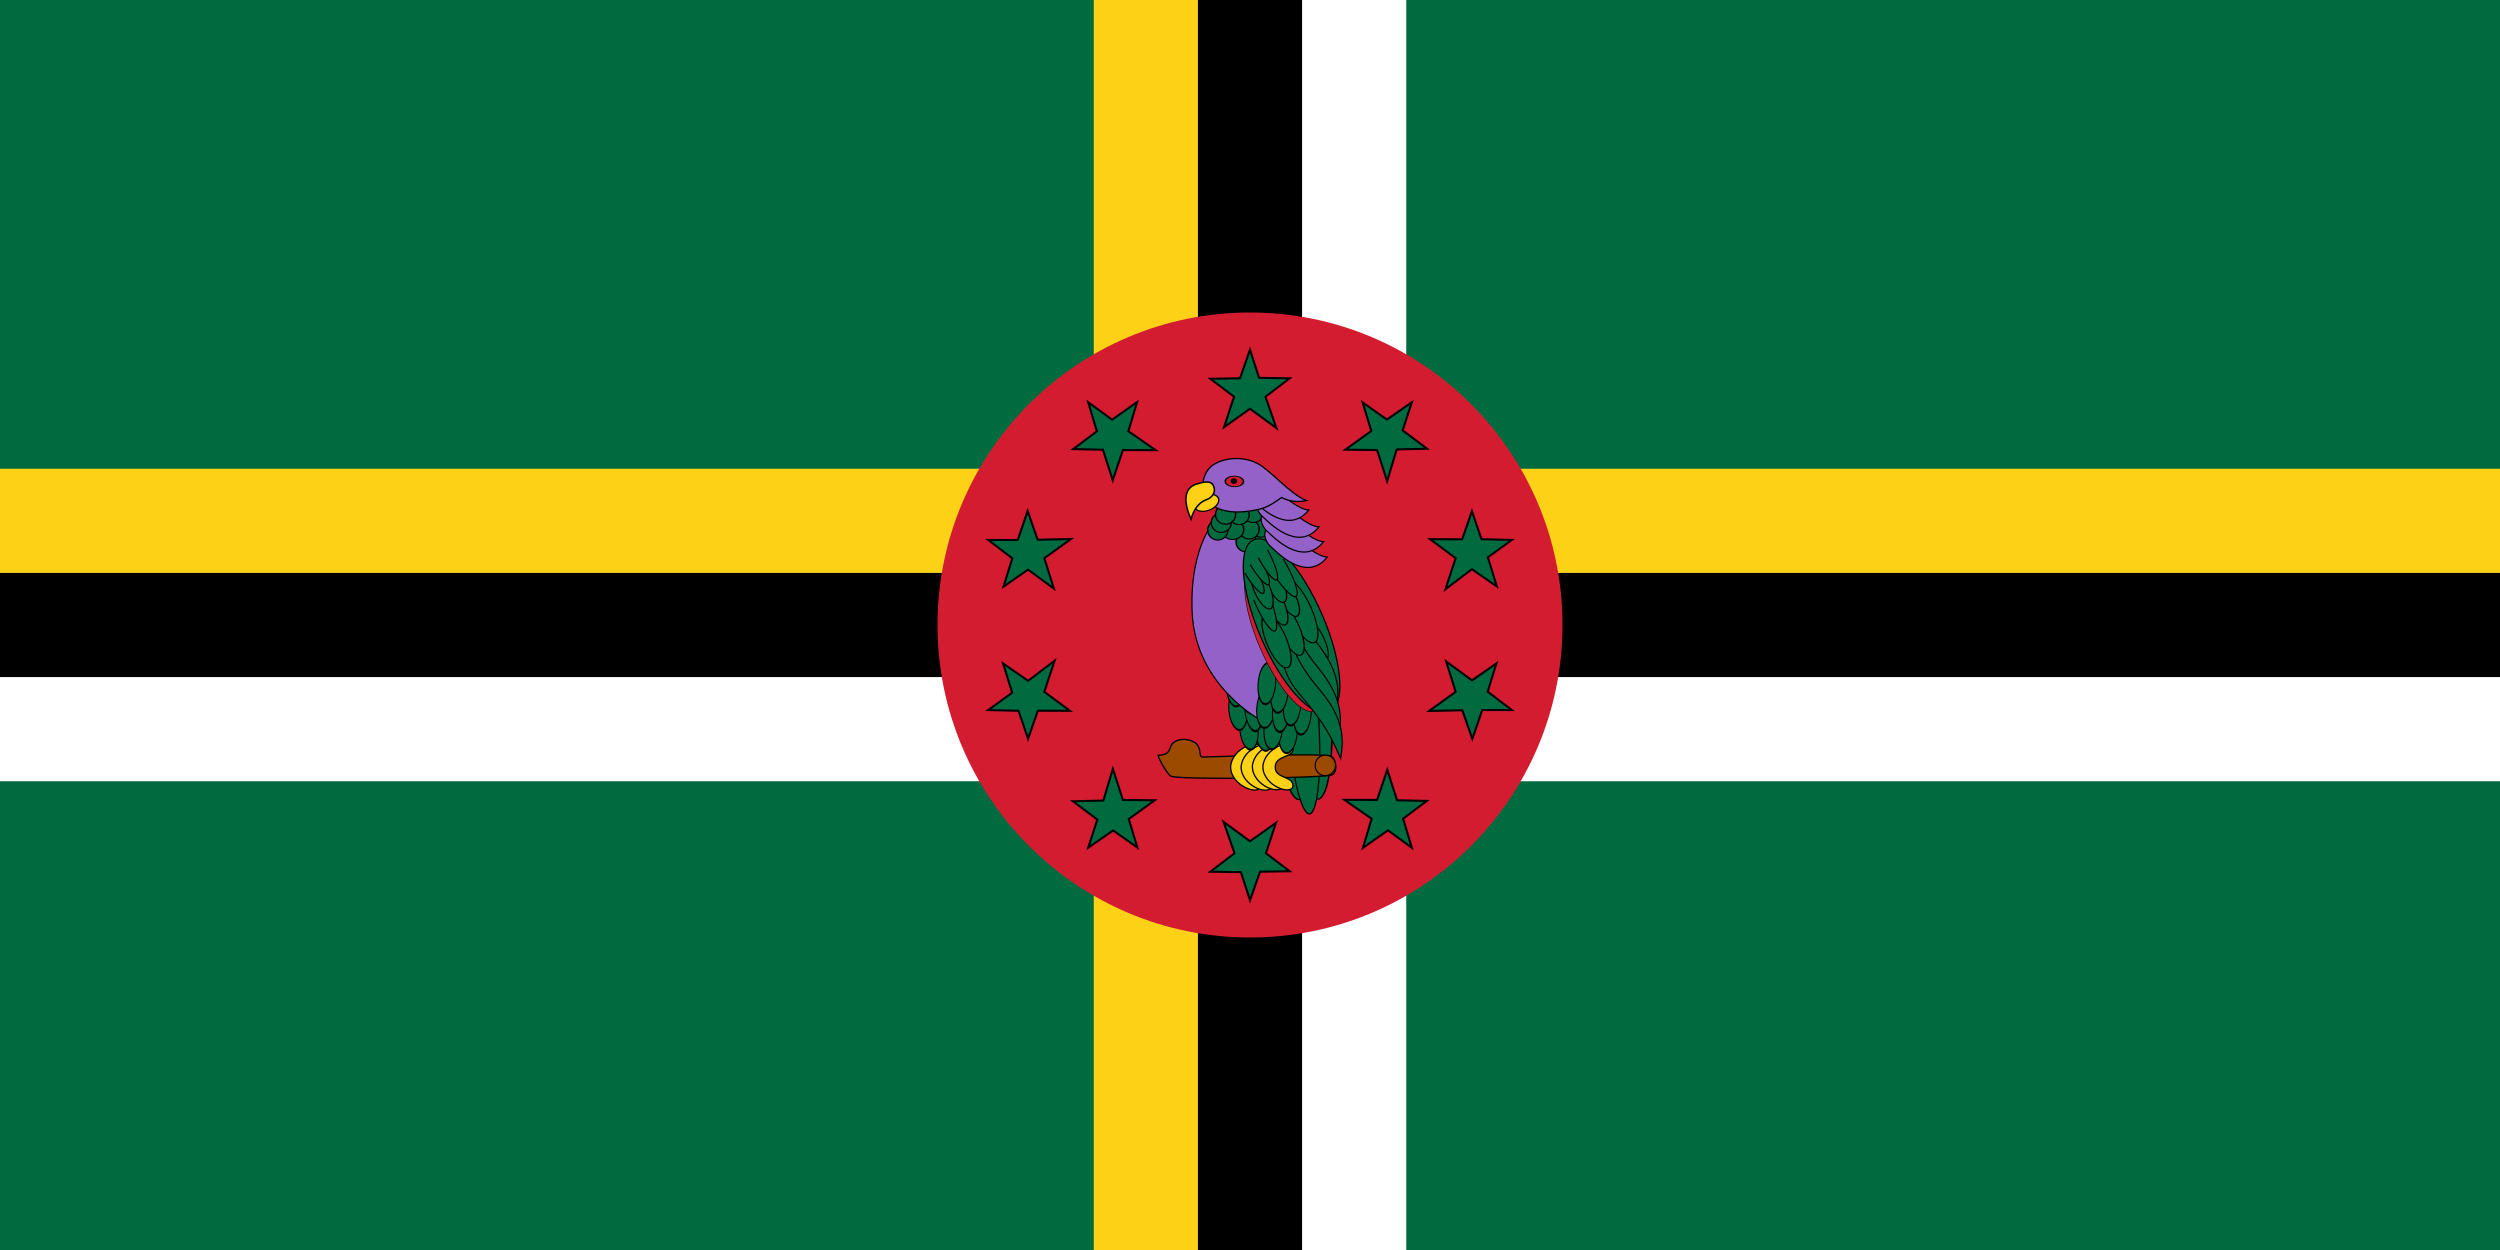
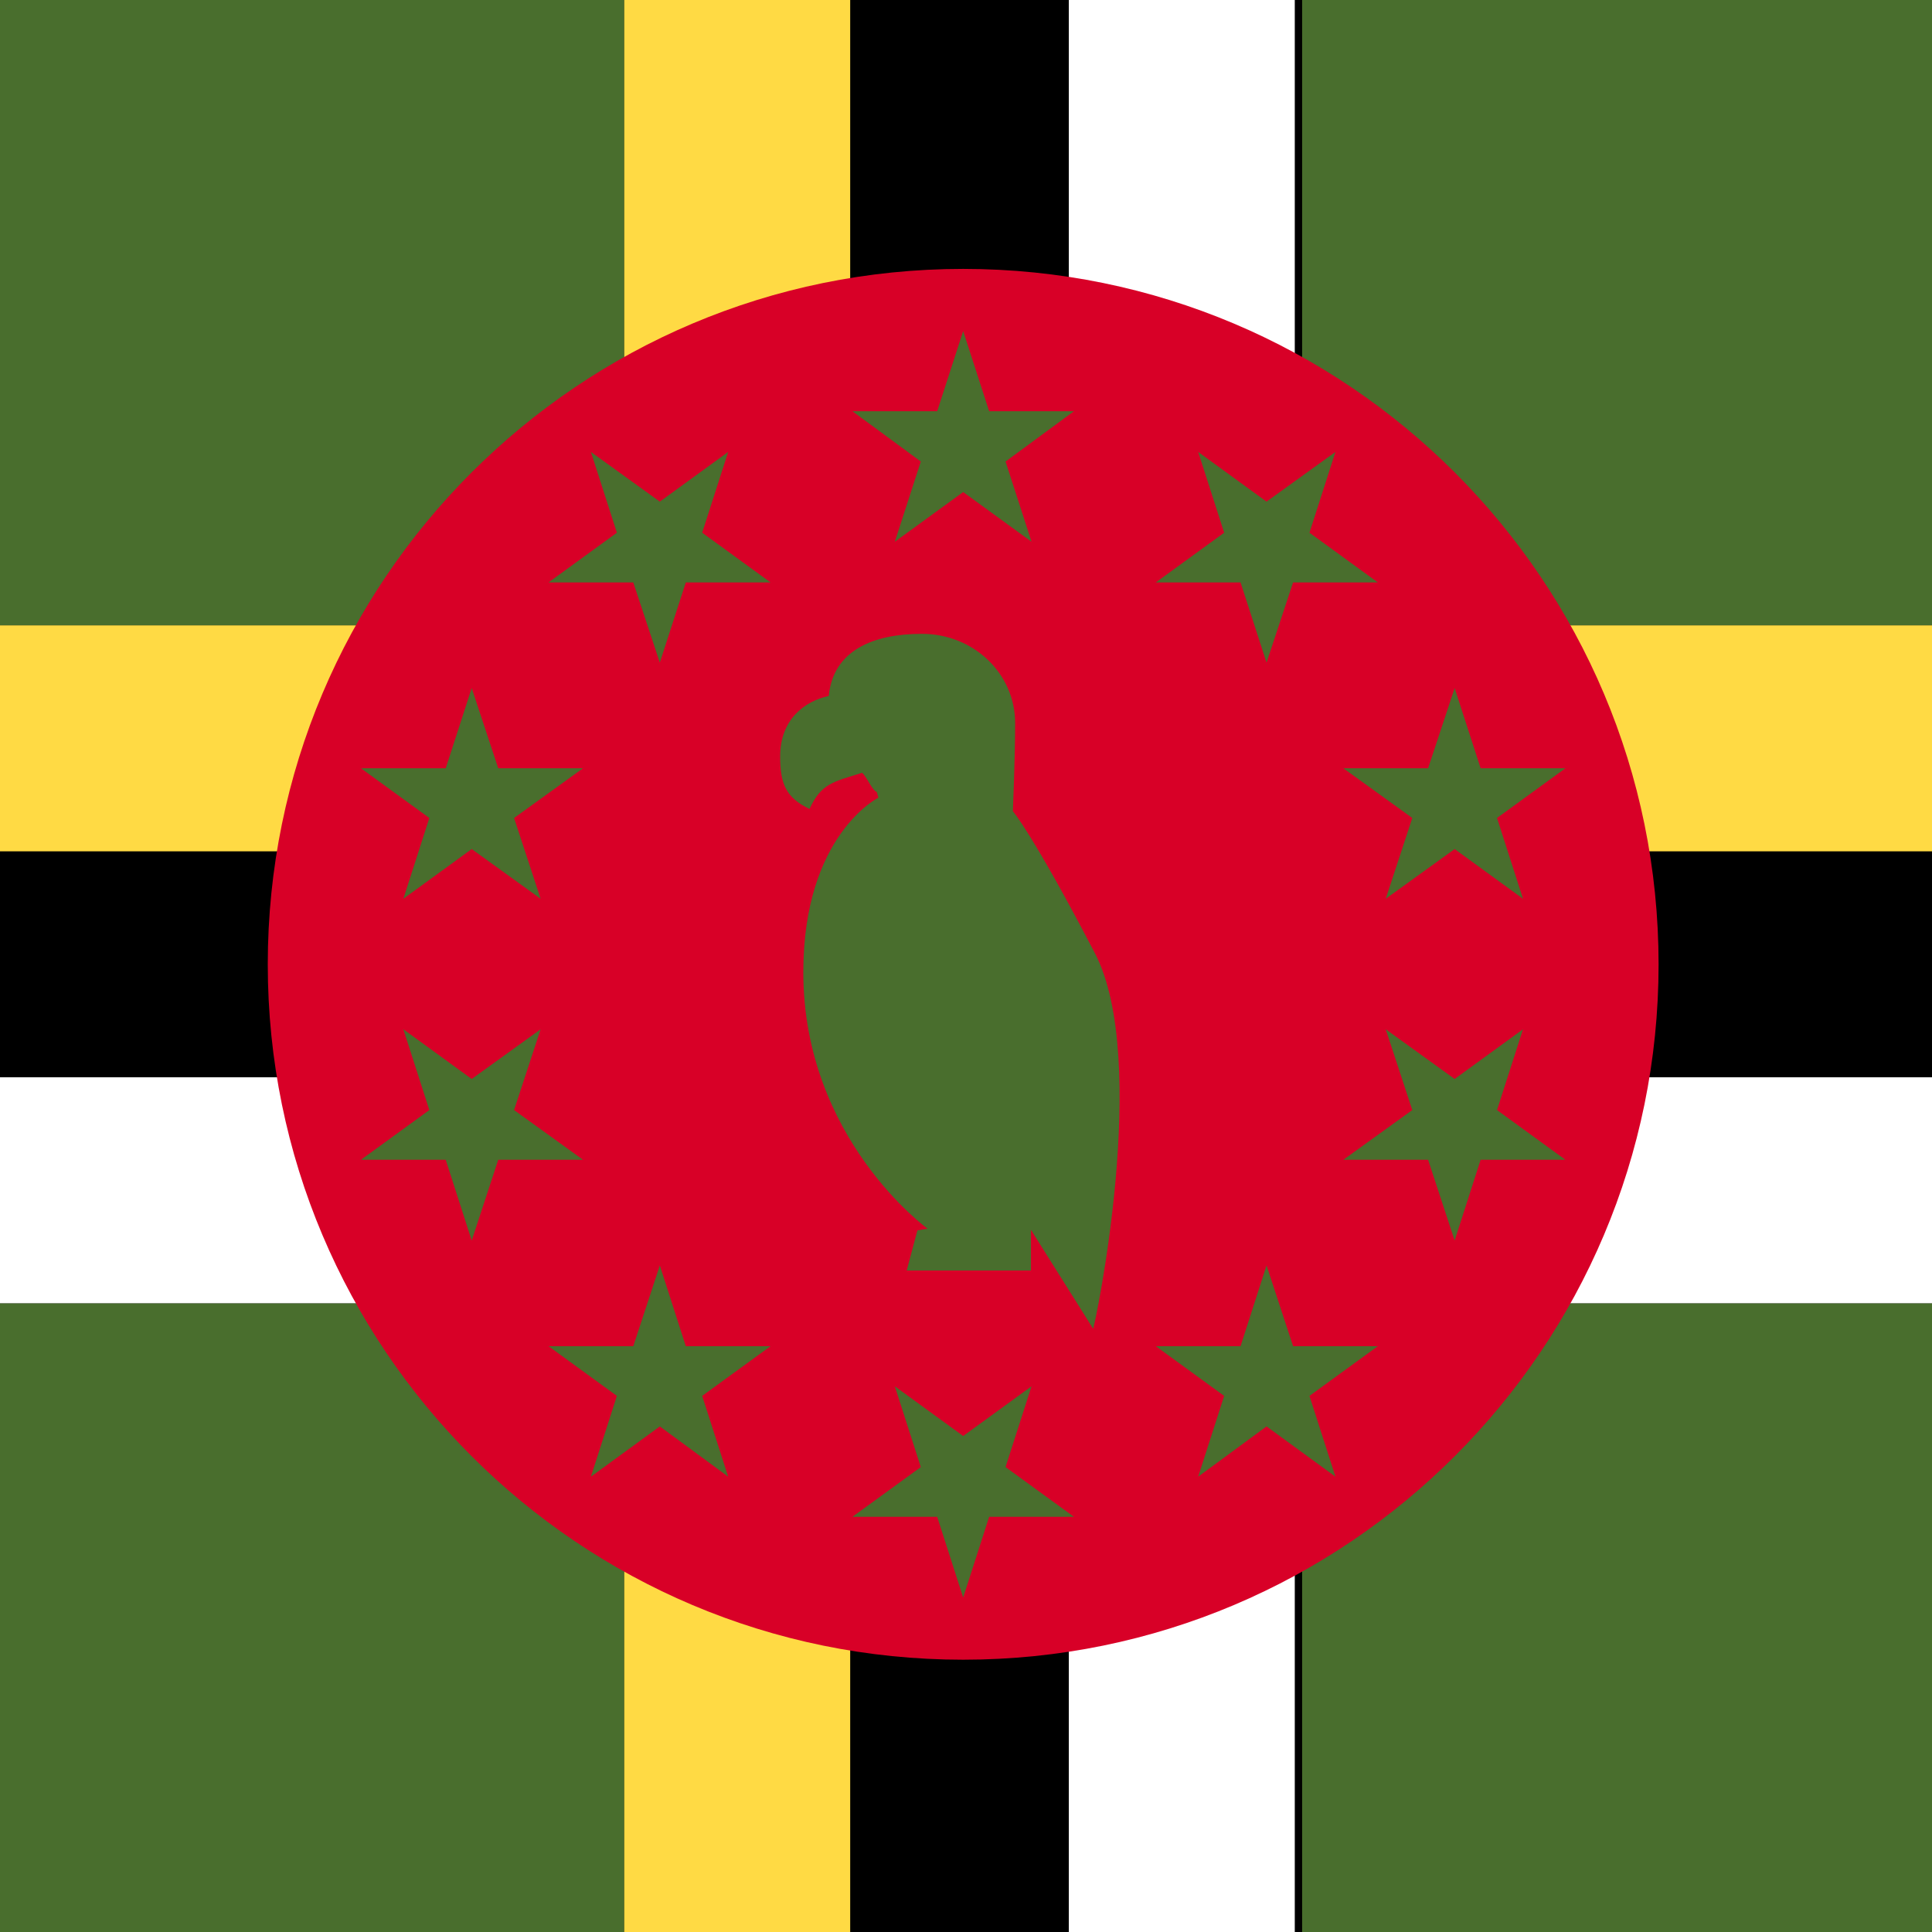
- <svg xmlns="http://www.w3.org/2000/svg" xmlns:xlink="http://www.w3.org/1999/xlink" viewBox="0 0 1200 600">
-   <path d="M0 0h1200v600H0z" fill="#006b3f" />
-   <path d="M0 225h1200v100H0z" fill="#fcd116" />
-   <path d="M0 275h1200v100H0z" fill="#fff" />
-   <path d="M0 275h1200v50H0z" />
-   <path d="M525 0h100v600H525z" fill="#fcd116" />
-   <path d="M575 0h100v600H575z" fill="#fff" />
-   <path d="M575 0h50v600h-50z" />
-   <g fill="#006b3f" transform="translate(600 300)">
-     <circle fill="#d41c30" r="150" />
-     <g id="b">
-       <path id="a" d="M-4.81-118.41L0-132.13l4.37 13.5 14.65.22-11.59 8.85 5.25 15.05L0-103.8l-12.46 8.85 4.81-14.61-11.37-8.63z" stroke="#000" />
-       <use height="100%" transform="scale(-1)" width="100%" xlink:href="#a" />
+ <svg xmlns="http://www.w3.org/2000/svg" version="1.1" viewBox="85.5 0 342 342">
+   <rect y="0" fill="#496E2D" width="513" height="342" />
+   <polygon fill="#000" points="0,110.7 0,150.7 0,190.7 0,230.7 513,230.7 513,190.7 513,150.7 513,110.7 " />
+   <rect y="110.7" fill="#FFDA44" width="513" height="40" />
+   <rect y="190.7" fill="#FFFFFF" width="513" height="40" />
+   <rect x="196" y="0" fill="#000" width="120" height="342" />
+   <rect x="196" y="0" fill="#FFDA44" width="40" height="342" />
+   <rect x="274.7" y="0" fill="#FFFFFF" width="40" height="342" />
+   <g>
+     <circle fill="#D80027" cx="256" cy="170.7" r="123.1" />
+     <g fill="#496E2D">
+       <polygon points="256,58.6 260.6,72.8 275.6,72.8 263.5,81.7 268.1,95.9 256,87.1 243.9,95.9 248.5,81.7 236.4,72.8    251.4,72.8   " />
+       <polygon points="190.1,80 202.3,88.8 214.4,80 209.8,94.3 221.9,103.1 206.9,103.1 202.3,117.3 197.6,103.1    182.6,103.1 194.7,94.3   " />
+       <polygon points="149.4,136 164.4,136 169,121.8 173.7,136 188.7,136 176.5,144.8 181.2,159.1 169,150.3 156.9,159.1    161.5,144.8   " />
+       <polygon points="149.4,205.3 161.5,196.5 156.9,182.2 169,191 181.2,182.2 176.5,196.5 188.7,205.3 173.7,205.3    169,219.6 164.4,205.3   " />
+       <polygon points="190.1,261.4 194.7,247.1 182.6,238.3 197.6,238.3 202.3,224 206.9,238.3 221.9,238.3 209.8,247.1    214.4,261.4 202.3,252.5   " />
+       <polygon points="256,282.8 251.4,268.5 236.4,268.5 248.5,259.7 243.9,245.4 256,254.2 268.1,245.4 263.5,259.7    275.6,268.5 260.6,268.5   " />
+       <polygon points="321.9,261.4 309.7,252.5 297.6,261.4 302.2,247.1 290.1,238.3 305.1,238.3 309.7,224 314.4,238.3    329.4,238.3 317.3,247.1   " />
+       <polygon points="362.6,205.3 347.6,205.3 343,219.6 338.3,205.3 323.3,205.3 335.5,196.5 330.8,182.2 343,191    355.1,182.2 350.5,196.5   " />
+       <polygon points="362.6,136 350.5,144.8 355.1,159.1 343,150.3 330.8,159.1 335.5,144.8 323.3,136 338.3,136    343,121.8 347.6,136   " />
+       <polygon points="321.9,80 317.3,94.3 329.4,103.1 314.4,103.1 309.7,117.3 305.1,103.1 290.1,103.1 302.2,94.3    297.6,80 309.7,88.8   " />
    </g>
-     <use height="100%" transform="rotate(36)" width="100%" xlink:href="#b" />
-     <use height="100%" transform="rotate(72)" width="100%" xlink:href="#b" />
-     <use height="100%" transform="rotate(108)" width="100%" xlink:href="#b" />
-     <use height="100%" transform="rotate(144)" width="100%" xlink:href="#b" />
-     <g stroke="#000" stroke-width="2.5">
-       <ellipse cx="680.21" cy="586.13" rx="30.805" ry="189.82" transform="matrix(.28955 -.03018 .01659 .23226 -186.117 -75.926)" />
-       <ellipse cx="680.21" cy="586.13" rx="30.805" ry="189.82" transform="matrix(.30626 -.03184 .01669 .23225 -188.733 -74.887)" />
-       <ellipse cx="680.21" cy="586.13" rx="30.805" ry="189.82" transform="matrix(.245 -.0259 .0179 .25675 -151.947 -90.936)" />
-       <path d="M-44.213 62.565c7.657-.319 4.332-4.416 8.2-6.596 3.864-2.177 9.365-.737 11.015 1.986 1.65 2.722.327 5.397 2.45 5.433 2.126.037 59.928-2.387 62.01-.105 2.085 2.28 2.429 6.776.27 8.524-2.16 1.77-75.235 2.588-77.751.738-2.517-1.824-6.202-9.53-6.194-9.98z" fill="#9c4a00" stroke-width=".657" />
-       <g fill="#fcd116" stroke-width=".633">
-         <path d="M-3.377 68.195c-.139 5.775 8.404 4.14 8.521 8.963-.257 5.114-14.324.313-14.46-9.041.585-9.345 14.354-13.963 14.525-8.625.126 4.435-8.447 2.927-8.586 8.703z" />
-         <path d="M1.664 68.261c-.14 5.776 8.403 4.14 8.52 8.964-.257 5.113-14.324.312-14.459-9.042.585-9.345 14.354-13.962 14.524-8.625.127 4.435-8.446 2.928-8.585 8.703z" />
-         <path d="M7.07 68.058c-.138 5.775 8.404 4.14 8.522 8.963-.257 5.114-14.324.313-14.46-9.042.585-9.344 14.354-13.962 14.524-8.624.127 4.435-8.446 2.927-8.585 8.703z" />
-         <path d="M12.111 68.124c-.138 5.776 8.404 4.14 8.521 8.964-.257 5.113-14.324.312-14.46-9.042.586-9.345 14.355-13.962 14.525-8.625.126 4.435-8.447 2.928-8.586 8.703z" />
-       </g>
-       <ellipse cx="478.38" cy="-41.086" fill="#9c4a00" rx="3.534" ry="3.403" stroke-width=".399" transform="matrix(1.37992 .02078 -.03062 1.45444 -625.227 117.205)" />
-       <ellipse cx="427.11" cy="905" rx="20.814" ry="24.144" transform="matrix(.20742 -.0313 .04226 .39514 -119.978 -293.416)" />
-       <ellipse cx="427.11" cy="905" rx="20.814" ry="24.144" transform="matrix(.20742 -.0313 .04226 .39514 -127.335 -293.996)" />
-       <ellipse cx="427.11" cy="905" rx="20.814" ry="24.144" transform="matrix(.20742 -.0313 .04226 .39514 -132.603 -303.411)" />
-       <ellipse cx="427.11" cy="905" rx="20.814" ry="24.144" transform="matrix(.19943 -.03154 .04632 .43593 -125.407 -340.635)" />
-       <ellipse cx="427.11" cy="905" rx="20.814" ry="24.144" transform="matrix(.1995 -.03084 .04356 .40874 -112.65 -316.232)" />
-       <ellipse cx="427.11" cy="905" rx="20.814" ry="24.144" transform="matrix(.1995 -.03084 .04356 .40874 -118.304 -319.639)" />
-       <ellipse cx="427.11" cy="905" rx="20.814" ry="24.144" transform="matrix(.1995 -.03084 .04356 .40874 -125.437 -324.554)" />
-       <ellipse cx="427.11" cy="905" rx="20.814" ry="24.144" transform="matrix(.1995 -.03084 .04356 .40874 -132.042 -327.532)" />
-       <path d="M-14.734-52.686s-14.655 12.72-13.01 47.144C-25.9 29.078 4.648 45.352 4.648 45.352s7.786-9.827 6.882-37.644C9.347-32.96-5.078-50.929-5.078-50.929z" fill="#9461c9" stroke-width=".575" />
-       <ellipse cx="427.11" cy="905" rx="20.814" ry="24.144" transform="matrix(.20968 .00618 -.02884 .39634 -45.183 -309.401)" />
-       <ellipse cx="427.11" cy="905" rx="20.814" ry="24.144" transform="matrix(.20968 .00618 -.02884 .39634 -52.319 -311.283)" />
-       <ellipse cx="427.11" cy="905" rx="20.814" ry="24.144" transform="matrix(.20968 .00618 -.02884 .39634 -55.825 -321.487)" />
-       <ellipse cx="427.11" cy="905" rx="20.814" ry="24.144" transform="matrix(.20186 .00451 -.03211 .4372 -42.11 -356.832)" />
-       <ellipse cx="427.11" cy="905" rx="20.814" ry="24.144" transform="matrix(.2018 .00521 -.02998 .40996 -33.907 -330.547)" />
-       <ellipse cx="427.11" cy="905" rx="20.814" ry="24.144" transform="matrix(.2018 .00521 -.02998 .40996 -38.863 -334.906)" />
-       <ellipse cx="427.11" cy="905" rx="20.814" ry="24.144" transform="matrix(.2018 .00521 -.02998 .40996 -45.006 -341.014)" />
-       <ellipse cx="427.11" cy="905" rx="20.814" ry="24.144" transform="matrix(.2018 .00521 -.02998 .40996 -50.974 -345.121)" />
-       <ellipse cx="624.42" cy="606.11" fill="#d41c30" rx="58.28" ry="186.49" stroke-width="1pt" transform="matrix(.19787 -.07643 .08023 .1871 -155.838 -59.213)" />
-       <ellipse cx="218.13" cy="356.75" rx="10.823" ry="12.905" stroke-width="1.464" transform="matrix(.49828 .00887 -.00657 .36896 -99.51 -162.77)" />
-       <ellipse cx="218.13" cy="356.75" rx="10.823" ry="12.905" stroke-width="1.546" transform="matrix(.44637 .00795 -.00657 .36896 -84.135 -169.3)" />
-       <ellipse cx="218.13" cy="356.75" rx="10.823" ry="12.905" stroke-width="1.546" transform="matrix(.44637 .00795 -.00657 .36896 -90.652 -169.416)" />
-       <ellipse cx="218.13" cy="356.75" rx="10.823" ry="12.905" stroke-width="1.56" transform="matrix(.46714 .00832 -.00617 .34637 -93.888 -166.37)" />
-       <ellipse cx="218.13" cy="356.75" rx="10.823" ry="12.905" stroke-width="1.56" transform="matrix(.46714 .00832 -.00617 .34637 -94.462 -172.017)" />
-       <ellipse cx="218.13" cy="356.75" rx="10.823" ry="12.905" stroke-width="1.546" transform="matrix(.44637 .00795 -.00657 .36896 -96.878 -173.22)" />
-       <ellipse cx="218.13" cy="356.75" rx="10.823" ry="12.905" stroke-width="1.562" transform="matrix(.44637 .00795 -.00644 .36143 -95.469 -176.631)" />
-       <ellipse cx="218.13" cy="356.75" rx="10.823" ry="12.905" stroke-width="1.464" transform="matrix(.49828 .00887 -.00657 .36896 -114.725 -179.37)" />
-       <ellipse cx="218.13" cy="356.75" rx="10.823" ry="12.905" stroke-width="1.56" transform="matrix(.46714 .00832 -.00617 .34637 -98.157 -179.081)" />
-       <ellipse cx="218.13" cy="356.75" rx="10.823" ry="12.905" stroke-width="1.562" transform="matrix(.44637 .00795 -.00644 .36143 -100.291 -183.521)" />
-       <ellipse cx="218.13" cy="356.75" rx="10.823" ry="12.905" stroke-width="1.546" transform="matrix(.44637 .00795 -.00657 .36896 -110.489 -178.906)" />
-       <ellipse cx="218.13" cy="356.75" rx="10.823" ry="12.905" stroke-width="1.562" transform="matrix(.44637 .00795 -.00644 .36143 -108.857 -179.772)" />
-       <ellipse cx="218.13" cy="356.75" rx="10.823" ry="12.905" stroke-width="1.562" transform="matrix(.44637 .00795 -.00644 .36143 -106.807 -183.696)" />
-       <ellipse cx="528.68" cy="564.48" rx="67.438" ry="205.64" stroke-width="2.545" transform="matrix(.21932 -.07743 .08683 .20202 -145.015 -72.556)" />
-       <ellipse cx="528.68" cy="646.07" rx="13.321" ry="40.796" transform="matrix(.20574 -.09785 .09471 .21196 -137.122 -77.403)" />
-       <g stroke-width=".575">
-         <path d="M31.463 7.799c12.81 15.598 11.193 25.503 9.857 33.883-4.025-9.663-6.223-15.746-19.035-31.347-12.813-15.6-6.418-26.548-5.538-32.316 1.926 4.993 1.903 14.179 14.716 29.78z" />
-         <path d="M32.616 20.398C45.426 35.996 43.81 45.9 42.473 54.28c-4.024-9.663-6.222-15.746-19.035-31.347C10.625 7.334 17.021-3.613 17.9-9.382c1.927 4.993 1.903 14.179 14.716 29.78z" />
-         <path d="M33.002 30.545c13.12 15.323 11.7 25.26 10.532 33.667-4.217-9.576-6.536-15.61-19.658-30.936-13.122-15.325-6.947-26.405-6.183-32.19 2.026 4.95 2.186 14.134 15.309 29.46z" />
-       </g>
-       <ellipse cx="528.68" cy="646.07" rx="13.321" ry="40.796" stroke-width="1.389" transform="matrix(.40784 -.1038 .16694 .37767 -299.57 -196.03)" />
-       <ellipse cx="528.68" cy="646.07" rx="13.321" ry="40.796" stroke-width="1.64" transform="matrix(.3669 -.0631 .12978 .31265 -259.003 -166.871)" />
-       <ellipse cx="528.68" cy="646.07" rx="13.321" ry="40.796" stroke-width="1.64" transform="matrix(.36815 -.05532 .12326 .31531 -261.524 -166.82)" />
-       <ellipse cx="528.68" cy="646.07" rx="13.321" ry="40.796" stroke-width="2.097" transform="matrix(.29658 -.05431 .11151 .23308 -211.07 -135.538)" />
-       <ellipse cx="528.68" cy="646.07" rx="13.321" ry="40.796" stroke-width="2.097" transform="matrix(.29952 -.038 .0968 .23873 -208.27 -143.865)" />
-       <path d="M8.62-15.768C12.407-6.513 13.94 1.81 12.04 2.81c-1.899.999-6.513-5.7-10.301-14.956" stroke-width=".575" />
-       <ellipse cx="528.68" cy="646.07" rx="13.321" ry="40.796" stroke-width="2.097" transform="matrix(.29952 -.038 .0968 .23873 -208.894 -154.737)" />
-       <ellipse cx="528.68" cy="646.07" rx="13.321" ry="40.796" stroke-width="2.097" transform="matrix(.30032 -.0321 .09144 .24056 -212.194 -155.987)" />
-       <g stroke-width=".575">
-         <path d="M2.026-28.338c3.678 6.254 5.658 12.094 4.418 13.037-1.238.942-5.227-3.368-8.905-9.622" />
-         <path d="M4.573-32.485C8.25-26.231 10.23-20.391 8.99-19.448c-1.238.942-5.227-3.368-8.905-9.622m15.928-2.537c5.125 8.543 7.883 16.52 6.154 17.81-1.727 1.29-7.288-4.598-12.413-13.14" />
-         <path d="M8.452-36.082c3.693 6.904 5.687 13.348 4.45 14.385-1.237 1.036-5.236-3.727-8.929-10.632" />
-       </g>
-       <g fill="#9461c9">
-         <g stroke-width=".591">
-           <path d="M8.125-46.086c-2.466 2.482-.051 7.123 2.205 8.8 2.53 2.295 16.742 17.287 26.769 4.673-8.034-.146-23.027-19.004-28.974-13.473z" />
-           <path d="M6.369-53.486c-2.465 2.483-.05 7.124 2.206 8.802 2.53 2.294 16.742 17.286 26.768 4.672-8.033-.146-23.026-19.005-28.974-13.474z" />
-           <path d="M4.123-60.576c-2.466 2.482-.051 7.124 2.205 8.801 2.53 2.294 16.742 17.286 26.769 4.672-8.034-.146-23.027-19.004-28.974-13.473z" />
-           <path d="M-.759-68.687c-2.465 2.483-.05 7.124 2.206 8.801 2.53 2.295 16.742 17.287 26.769 4.673C20.182-55.36 5.189-74.218-.76-68.687z" />
-         </g>
-         <path d="M-18.272-76.448c5.08-3.78 14.412-4.884 21.681-1.183 6.056 2.966 16.148 15.073 23.735 17.935-5.34.952-8.59.147-12.002-1.492-6.739 4.88-9.14 5.611-16.008 6.57-9.551 1.378-17.48-1.108-20.266-6.09-2.839-4.699-1.615-12.238 2.86-15.74z" stroke-width=".628" />
-       </g>
-       <ellipse cx="287.23" cy="323.04" fill="#d41c30" rx="14.154" ry="14.986" transform="matrix(.3091 .0055 -.00301 .16933 -95.304 -125.19)" />
-       <ellipse cx="204.58" cy="348.26" fill="#fcd116" rx="23.254" ry="15.895" transform="matrix(.2458 -.09144 .08132 .21925 -99.445 -116.289)" />
-       <circle cx="283.9" cy="333.86" fill="#000" transform="matrix(.2699 .0048 -.00416 .23342 -82.956 -148.374)" r="5.828" stroke="none" />
-       <path d="M-17.128-65.515c.402 1.95-1.043 4.583-4.18 5.515-3.195 1.323-5.618 4.322-7.016 9.227-4.856-11.184-1.77-15.916 3.388-17.066 4.436-1.415 7.11-1.236 7.808 2.324z" fill="#fcd116" stroke-width=".732" />
-     </g>
+     <path fill="#496E2D" d="M279.3,168.7c-11-21.1-14.5-25.1-14.5-25.1s0.4-9.7,0.4-15.6c0-8.8-7.4-15.8-16.5-15.8   c-8.6,0-15.7,2.9-16.5,11c-4.2,0.9-8.6,4.1-8.6,10.7c0,4.8,1,7.3,5.2,9.3c2.1-4.6,4.3-4.8,9.3-6.4c0.8,0.6,1.7,3,2.6,3.4l0.3,1   c0,0-13.3,6.6-13.3,30.9c0,29.5,22,45.4,22,45.4l-1.8,0.3l-1.9,7.1h22v-7.2l11,17.5C279.3,234.9,289.2,187.6,279.3,168.7z" />
  </g>
</svg>
